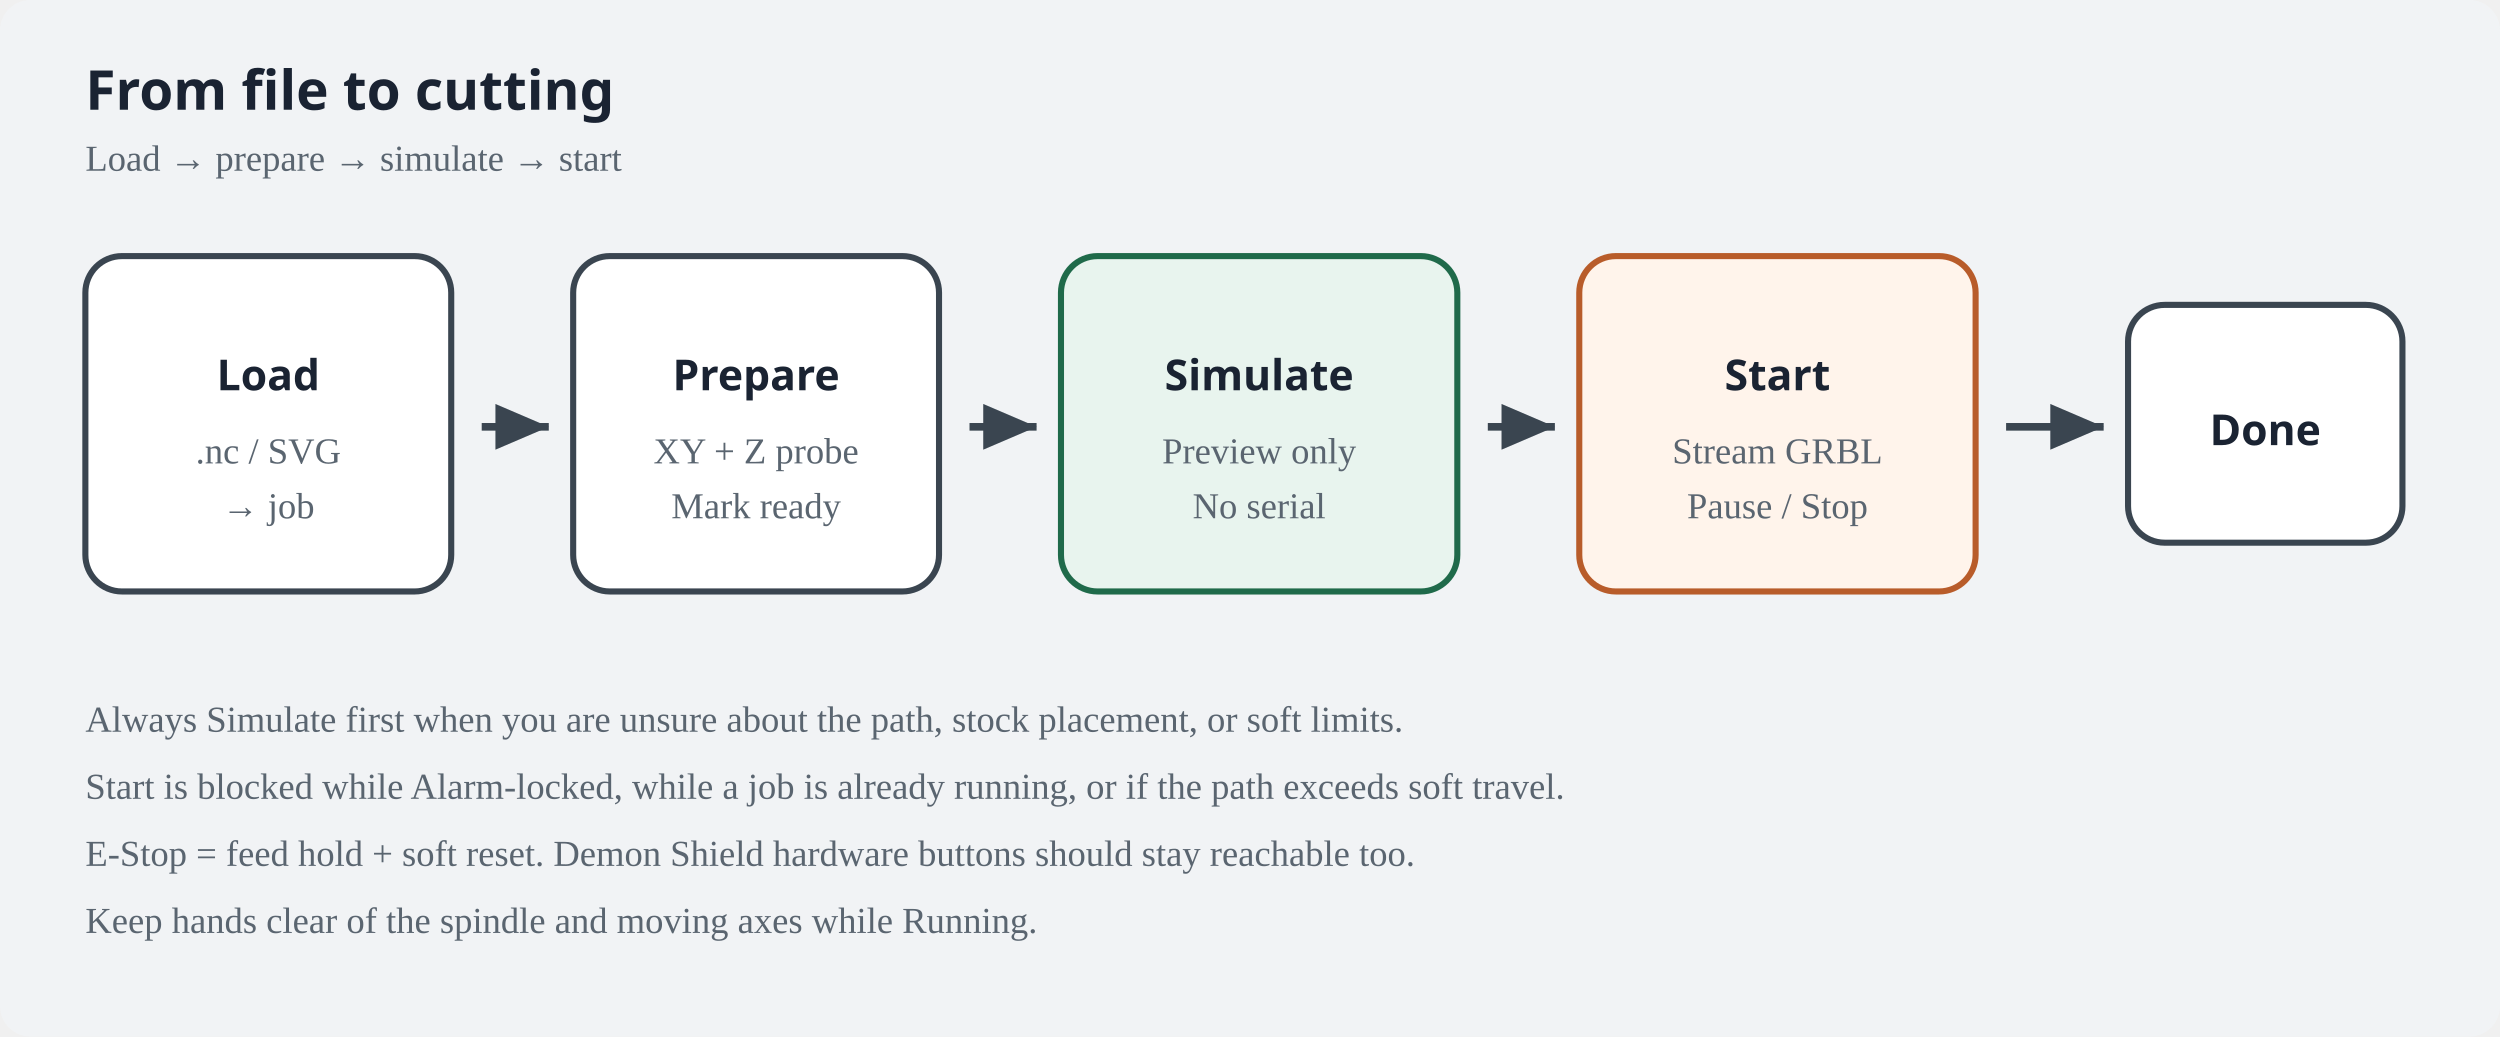
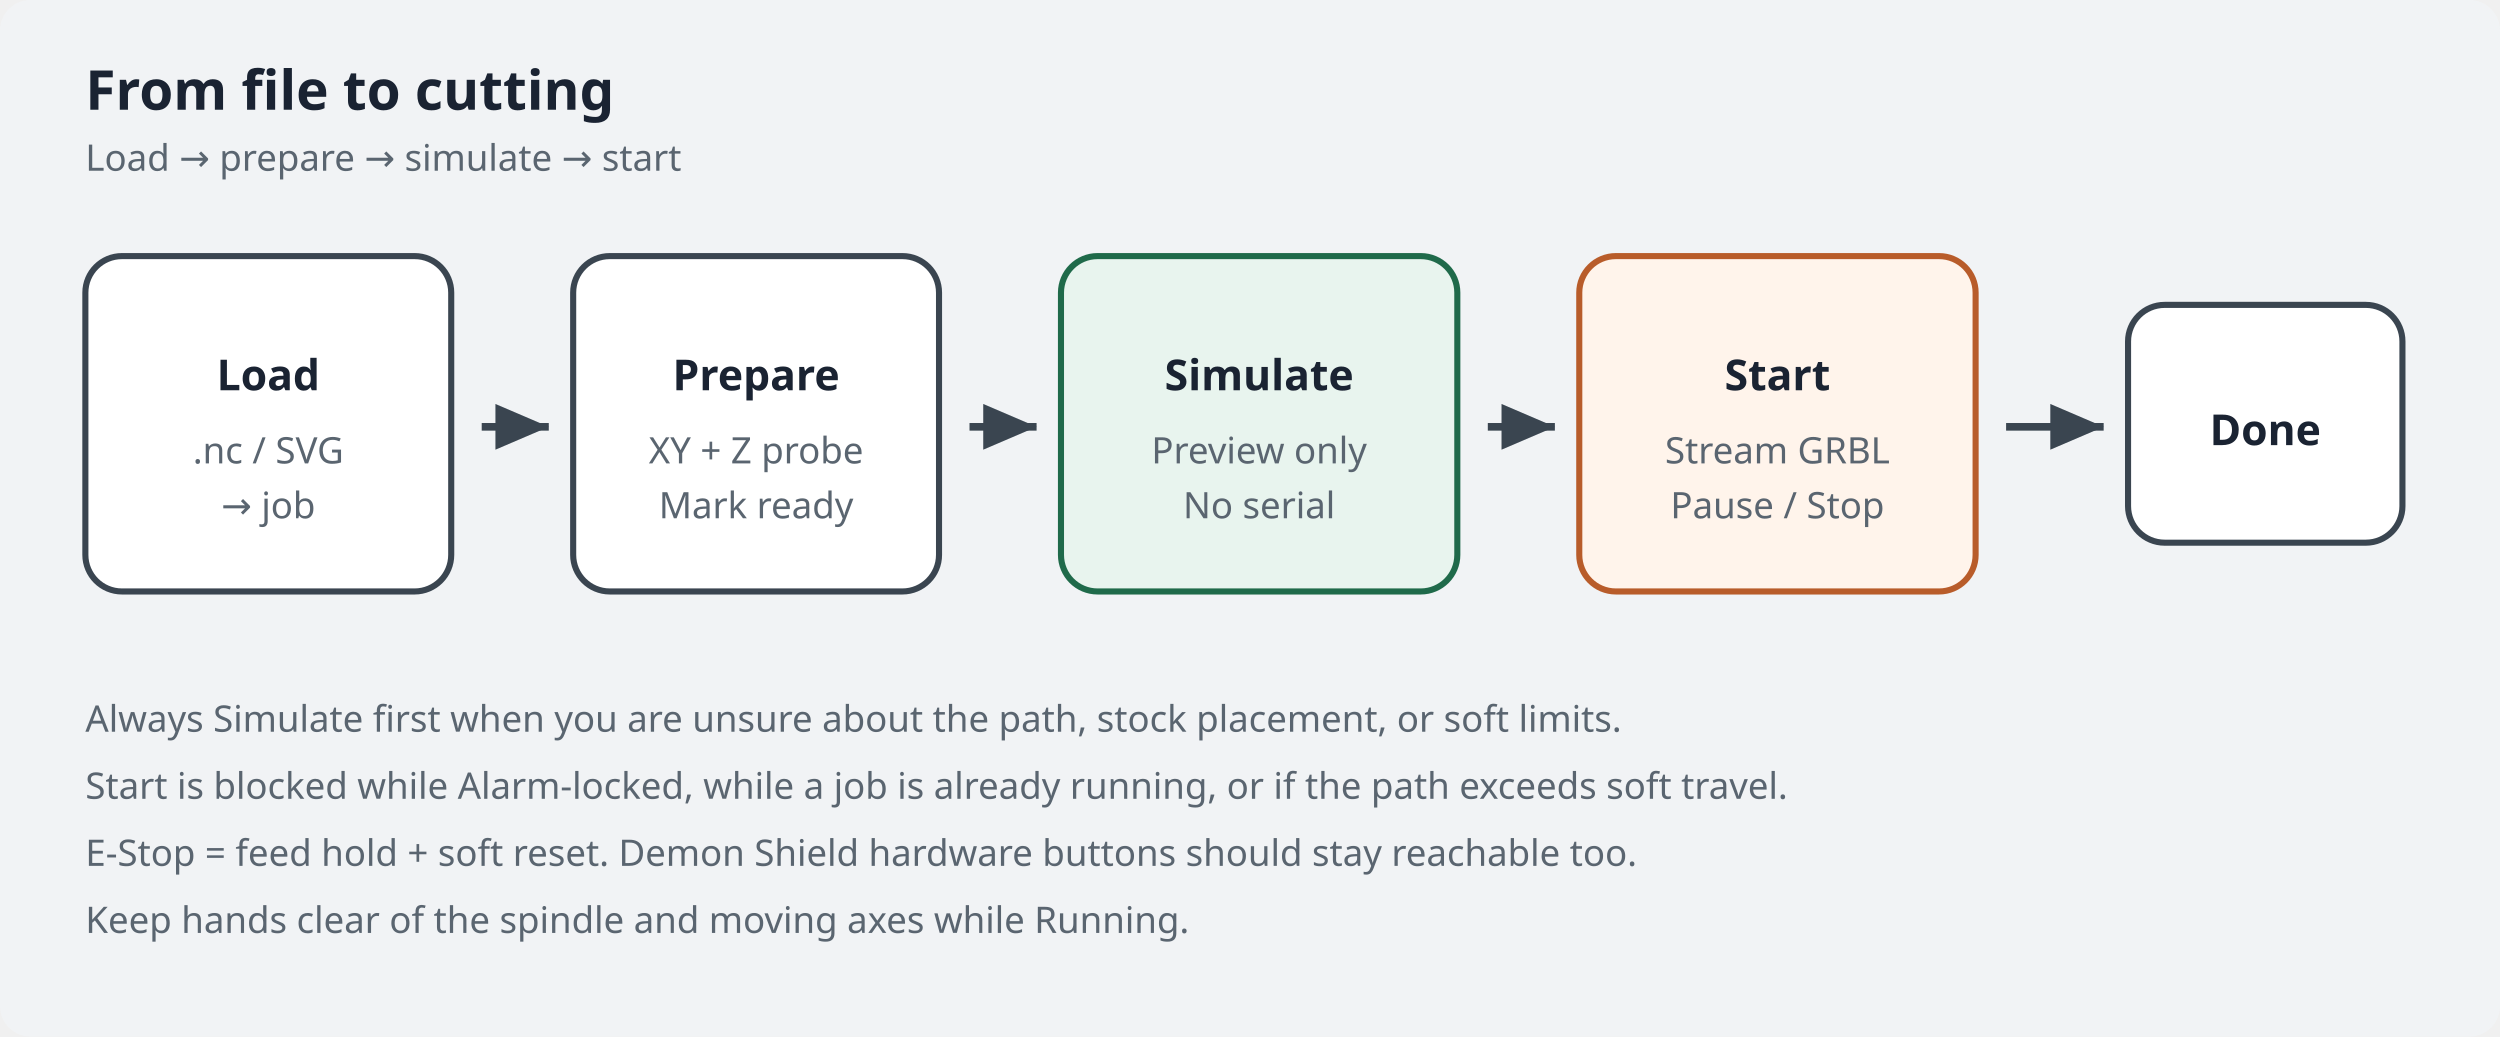
<svg xmlns="http://www.w3.org/2000/svg" viewBox="0 0 820 340" role="img" aria-labelledby="t d">
  <defs>
    <style>
+       /* SharpCNC diagram type: UI stack on all text; avoid SVG Times default on .tiny/etc. */
+       text, tspan { font-family: "Sora", system-ui, "Segoe UI", sans-serif; }
      .bg { fill: #f1f3f5; }
      .box { fill: #ffffff; stroke: #3a4550; stroke-width: 2; }
      .sim { fill: #e8f4ee; stroke: #1f6a4a; stroke-width: 2; }
      .run { fill: #fff4eb; stroke: #b85c2a; stroke-width: 2; }
-       .lab { font-family: system-ui, "Segoe UI", sans-serif; fill: #1a2332; font-size: 14px; font-weight: 700; }
+       .lab { font-family: "Sora", system-ui, "Segoe UI", sans-serif; fill: #1a2332; font-size: 14px; font-weight: 700; }
      .title { font-size: 18px; font-weight: 700; }
      .tiny { font-size: 12px; fill: #5a6570; font-weight: 400; }
      .line { stroke: #3a4550; stroke-width: 2.5; fill: none; marker-end: url(#a); }
    </style>
    <marker id="a" markerWidth="9" markerHeight="9" refX="7" refY="3" orient="auto">
      <path d="M0,0 L7,3 L0,6 Z" fill="#3a4550" />
    </marker>
  </defs>
  <rect class="bg" width="820" height="340" rx="10" />
  <text class="lab title" x="28" y="36">From file to cutting</text>
  <text class="tiny" x="28" y="56">Load → prepare → simulate → start</text>
  <rect class="box" x="28" y="84" width="120" height="110" rx="12" />
  <text class="lab" x="88" y="128" text-anchor="middle">Load</text>
  <text class="tiny" x="88" y="152" text-anchor="middle">.nc / SVG</text>
  <text class="tiny" x="88" y="170" text-anchor="middle">→ job</text>
  <path class="line" d="M158 140 H180" />
  <rect class="box" x="188" y="84" width="120" height="110" rx="12" />
  <text class="lab" x="248" y="128" text-anchor="middle">Prepare</text>
  <text class="tiny" x="248" y="152" text-anchor="middle">XY + Z probe</text>
  <text class="tiny" x="248" y="170" text-anchor="middle">Mark ready</text>
  <path class="line" d="M318 140 H340" />
  <rect class="sim" x="348" y="84" width="130" height="110" rx="12" />
  <text class="lab" x="413" y="128" text-anchor="middle">Simulate</text>
  <text class="tiny" x="413" y="152" text-anchor="middle">Preview only</text>
  <text class="tiny" x="413" y="170" text-anchor="middle">No serial</text>
  <path class="line" d="M488 140 H510" />
  <rect class="run" x="518" y="84" width="130" height="110" rx="12" />
  <text class="lab" x="583" y="128" text-anchor="middle">Start</text>
  <text class="tiny" x="583" y="152" text-anchor="middle">Stream GRBL</text>
  <text class="tiny" x="583" y="170" text-anchor="middle">Pause / Stop</text>
  <path class="line" d="M658 140 H690" />
  <rect class="box" x="698" y="100" width="90" height="78" rx="12" />
  <text class="lab" x="743" y="146" text-anchor="middle">Done</text>
  <text class="tiny" x="28" y="240">Always Simulate first when you are unsure about the path, stock placement, or soft limits.</text>
  <text class="tiny" x="28" y="262">Start is blocked while Alarm-locked, while a job is already running, or if the path exceeds soft travel.</text>
  <text class="tiny" x="28" y="284">E-Stop = feed hold + soft reset. Demon Shield hardware buttons should stay reachable too.</text>
  <text class="tiny" x="28" y="306">Keep hands clear of the spindle and moving axes while Running.</text>
</svg>
